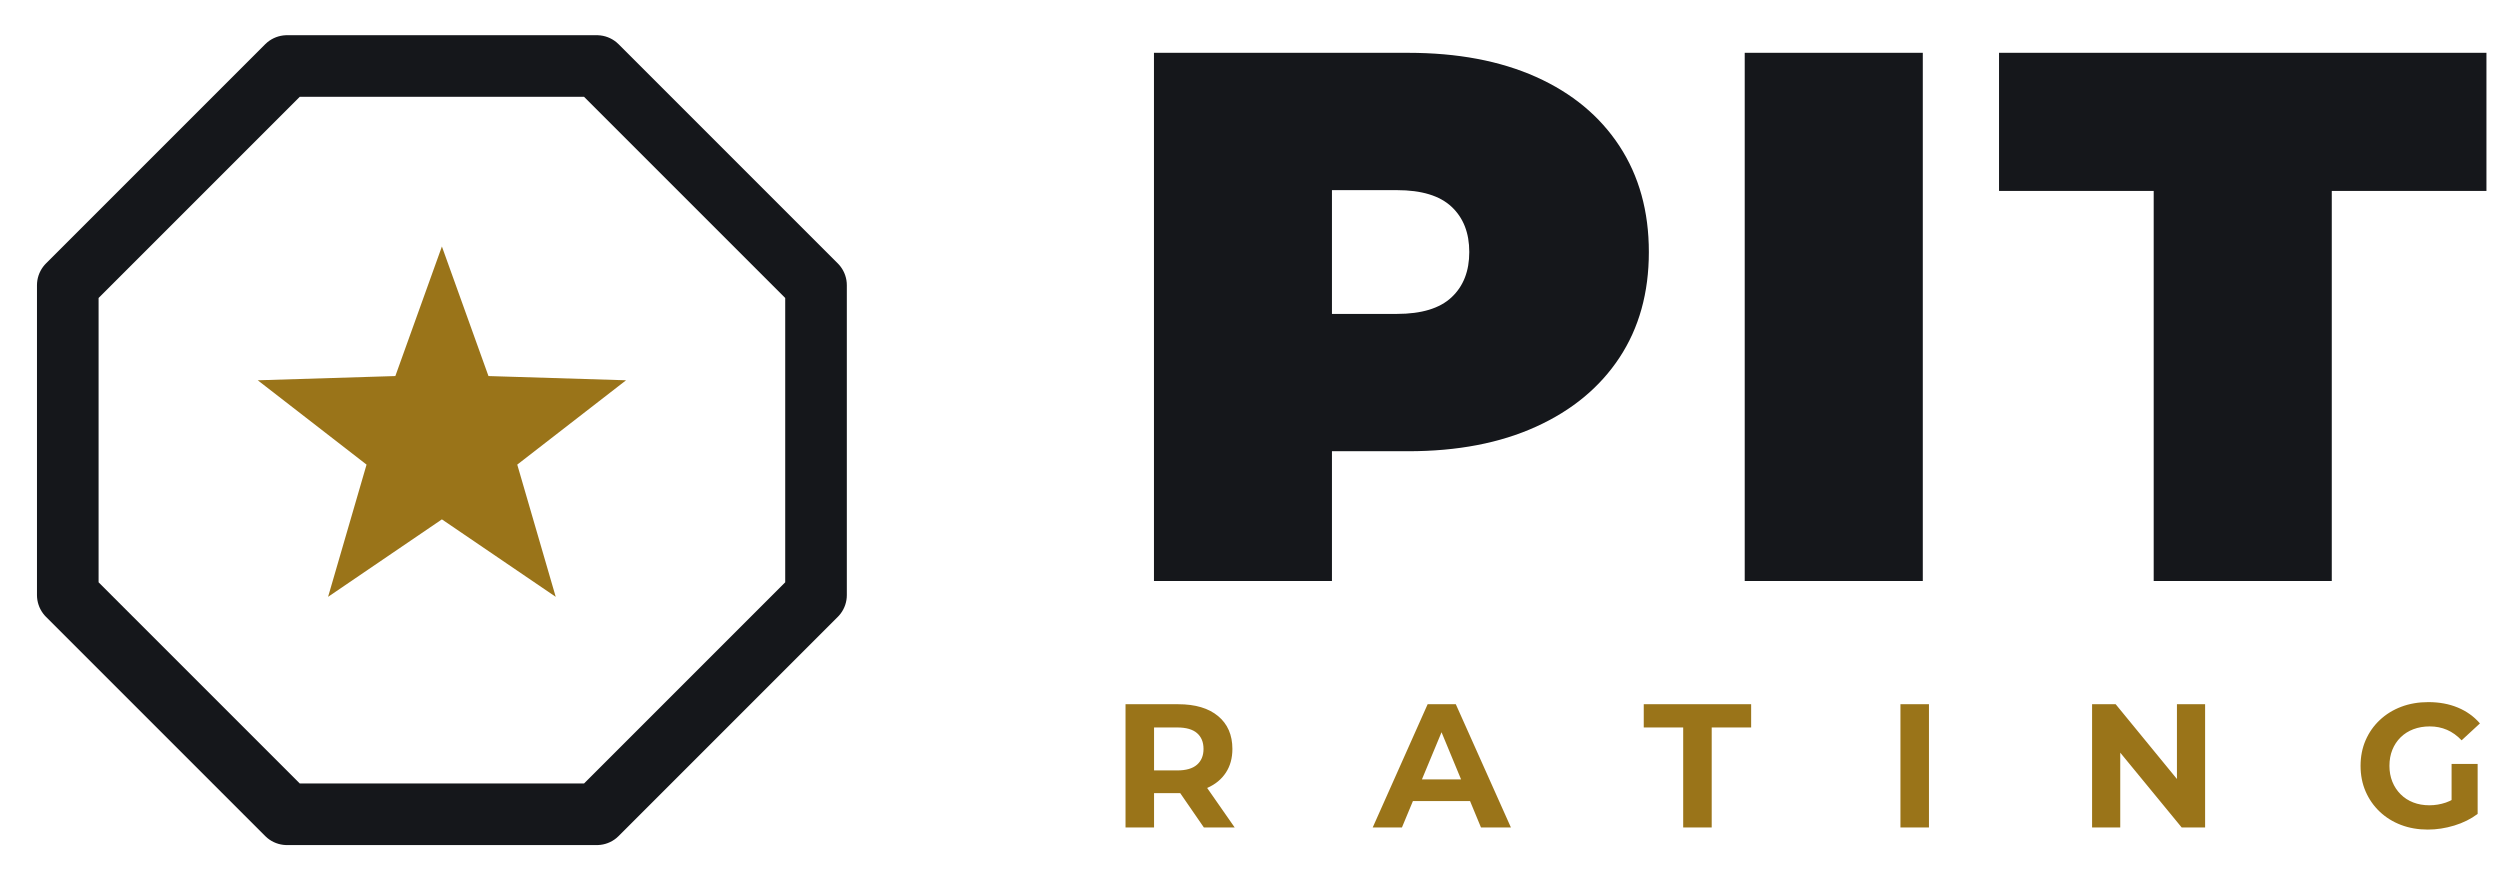
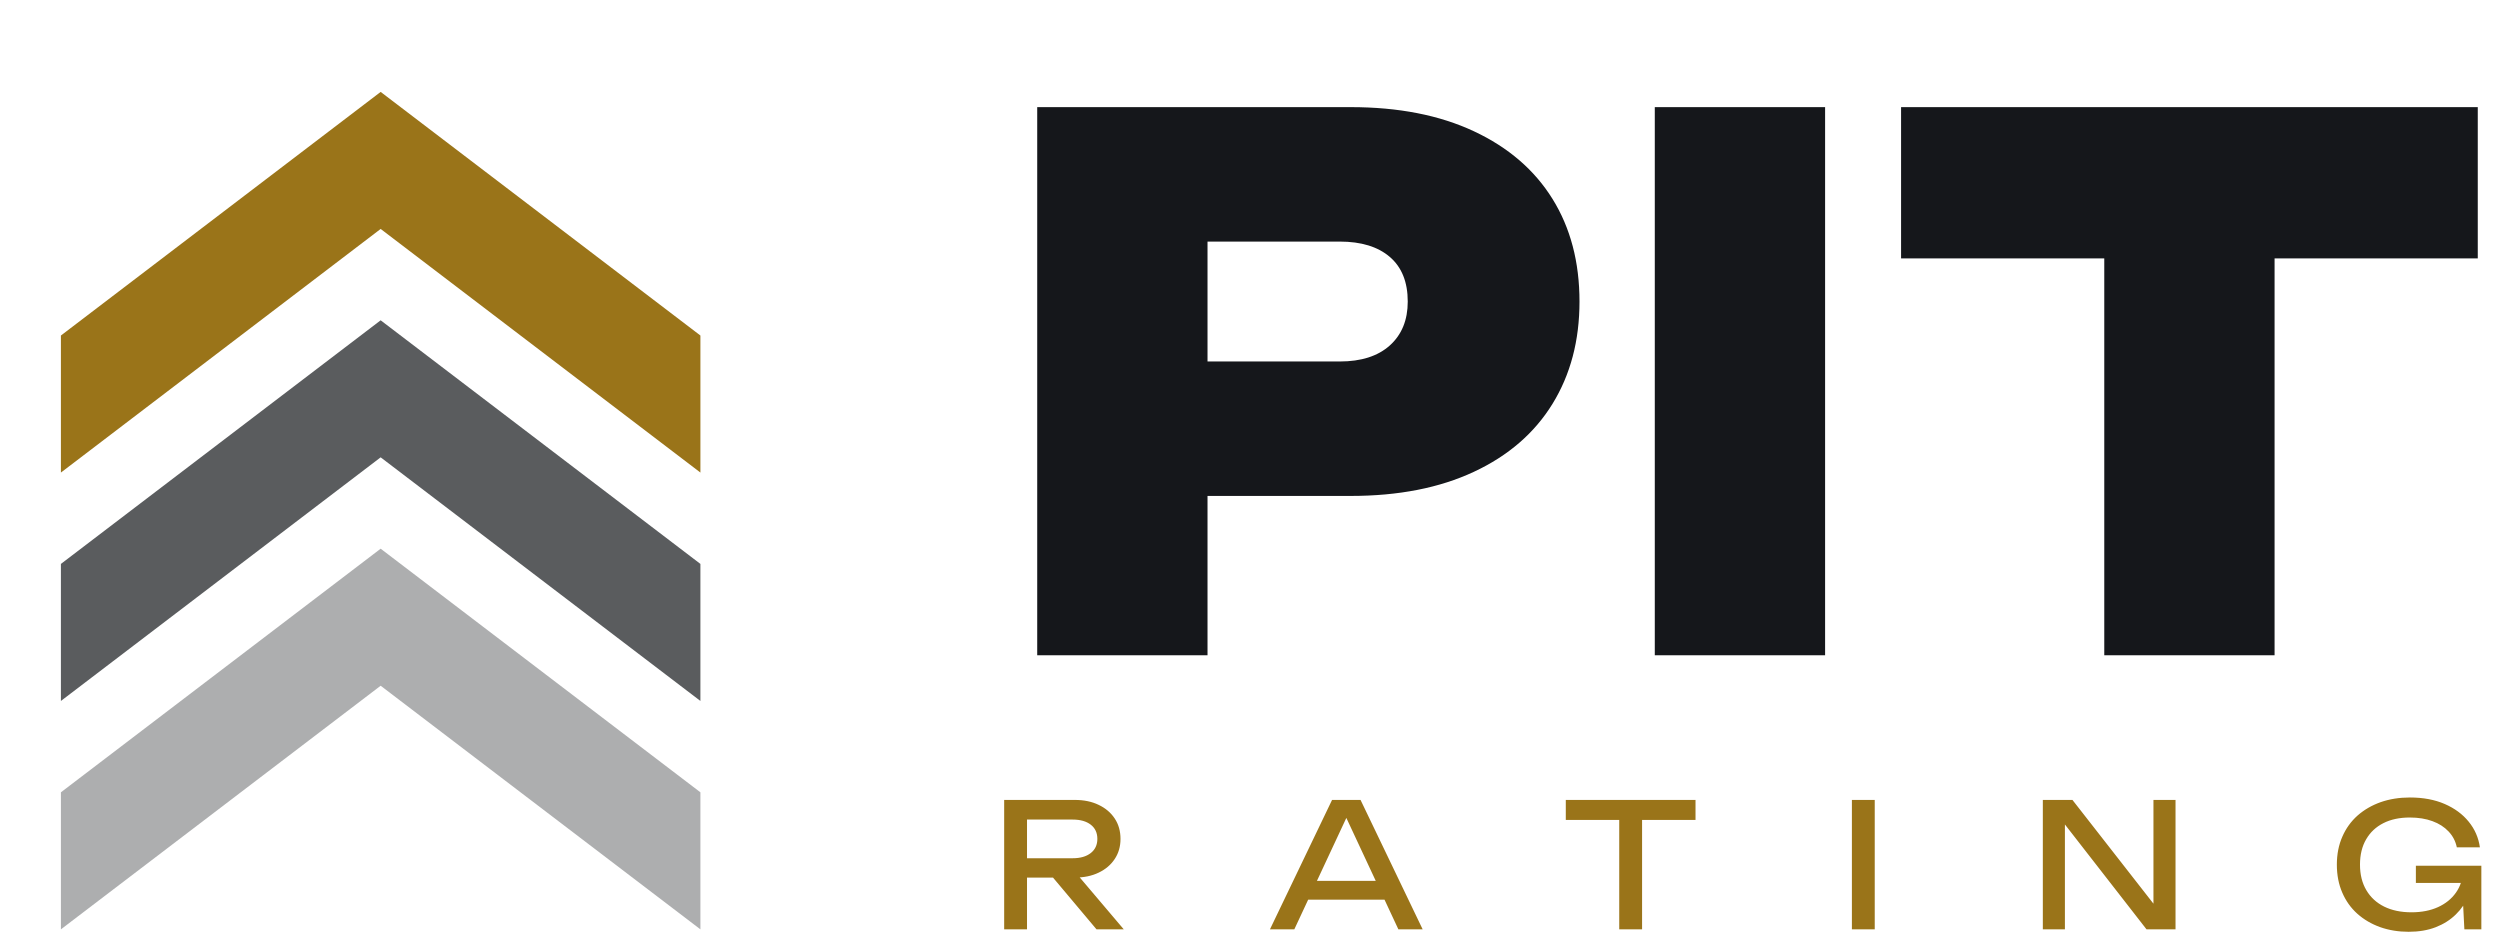
- <svg xmlns="http://www.w3.org/2000/svg" viewBox="0 0 283.60 100.00" width="284" height="100" role="img" aria-label="PIT RATING">
+ <svg xmlns="http://www.w3.org/2000/svg" viewBox="0 0 328.38 124" width="328" height="124" role="img" aria-label="PIT RATING">
  <g transform="translate(0 0) scale(1)">
-     <polygon points="67.6,7.5 92.5,32.4 92.5,67.6 67.6,92.5 32.4,92.5 7.5,67.6 7.5,32.4 32.4,7.5" fill="none" stroke="#15171b" stroke-width="7" stroke-linejoin="round" />
-     <path d="M50 28 L55.29 42.72 L70.92 43.2 L58.56 52.78 L62.93 67.8 L50 59 L37.07 67.8 L41.44 52.78 L29.08 43.2 L44.71 42.72 Z" fill="#9a7419" />
+     <path d="M8 44L50 12 92 44V62L50 30 8 62Z" fill="#9a7419" />
+     <path d="M8 74L50 42 92 74V92L50 60 8 92Z" fill="#15171b" fill-opacity="0.7" />
+     <path d="M8 104L50 72 92 104V122L50 90 8 122Z" fill="#15171b" fill-opacity="0.35" />
  </g>
-   <path d="M130.89 66V6H159.77Q168.17 6 174.3 8.74Q180.43 11.49 183.77 16.59Q187.11 21.69 187.11 28.63Q187.11 35.57 183.77 40.63Q180.43 45.69 174.3 48.47Q168.17 51.26 159.77 51.26H142.11L151.11 42.6V66ZM151.11 44.83 142.11 35.66H158.49Q162.69 35.66 164.7 33.77Q166.71 31.89 166.71 28.63Q166.71 25.37 164.7 23.49Q162.69 21.6 158.49 21.6H142.11L151.11 12.43ZM198 66V6H218.23V66ZM244.46 66V21.69H226.89V6H282.26V21.69H264.69V66Z" fill="#15171b" />
-   <path d="M127.66 94V80H133.64Q136.56 80 138.18 81.35Q139.8 82.7 139.8 85.08Q139.8 86.64 139.06 87.77Q138.32 88.9 136.96 89.5Q135.6 90.1 133.72 90.1H129.46L130.9 88.68V94ZM136.56 94 133.06 88.92H136.52L140.06 94ZM130.9 89.04 129.46 87.52H133.54Q135.04 87.52 135.78 86.87Q136.52 86.22 136.52 85.08Q136.52 83.92 135.78 83.28Q135.04 82.64 133.54 82.64H129.46L130.9 81.1ZM155.74 94 161.98 80H165.18L171.44 94H168.04L162.92 81.64H164.2L159.06 94ZM158.86 91 159.72 88.54H166.92L167.8 91ZM191.01 94V82.64H186.53V80H198.73V82.64H194.25V94ZM215.69 94V80H218.93V94ZM237.46 94V80H240.14L248.4 90.08H247.1V80H250.3V94H247.64L239.36 83.92H240.66V94ZM275.6 94.24Q273.94 94.24 272.55 93.71Q271.16 93.18 270.13 92.2Q269.1 91.22 268.53 89.9Q267.96 88.58 267.96 87Q267.96 85.42 268.53 84.1Q269.1 82.78 270.14 81.8Q271.18 80.82 272.58 80.29Q273.98 79.76 275.66 79.76Q277.52 79.76 279.01 80.38Q280.5 81 281.52 82.18L279.44 84.1Q278.68 83.3 277.78 82.91Q276.88 82.52 275.82 82.52Q274.8 82.52 273.96 82.84Q273.12 83.16 272.51 83.76Q271.9 84.36 271.57 85.18Q271.24 86 271.24 87Q271.24 87.98 271.57 88.8Q271.9 89.62 272.51 90.23Q273.12 90.84 273.95 91.16Q274.78 91.48 275.78 91.48Q276.74 91.48 277.65 91.17Q278.56 90.86 279.42 90.12L281.26 92.46Q280.12 93.32 278.61 93.78Q277.1 94.24 275.6 94.24ZM281.26 92.46 278.3 92.04V86.78H281.26Z" fill="#9a7419" />
+   <path d="M177.42 14Q186.83 14 193.6 17.17Q200.37 20.34 203.92 26.05Q207.47 31.76 207.47 39.54Q207.47 47.22 203.92 52.98Q200.37 58.74 193.6 61.9Q186.83 65.07 177.42 65.07H146.61V47.41H175.98Q180.21 47.41 182.56 45.3Q184.91 43.18 184.91 39.54Q184.91 35.7 182.56 33.68Q180.21 31.66 175.98 31.66H148.53L158.61 21.49V86H136.24V14ZM217.36 14H239.73V86H217.36ZM276.4 23.7H298.77V86H276.4ZM249.71 14H325.46V33.87H249.71Z" fill="#15171b" />
+   <path d="M133.99 112.66H140.9Q142.4 112.66 143.27 111.98Q144.14 111.3 144.14 110.12Q144.14 108.92 143.27 108.25Q142.4 107.58 140.9 107.58H133.56L134.9 105.91V122H131.9V105H141.17Q142.97 105 144.31 105.65Q145.66 106.29 146.42 107.44Q147.18 108.58 147.18 110.12Q147.18 111.62 146.42 112.76Q145.66 113.91 144.31 114.55Q142.97 115.2 141.17 115.2H133.99ZM137.34 114.04H140.86L147.61 122H144.03ZM170.83 118.1V115.63H182.7V118.1ZM178.71 105 186.87 122H183.68L176.27 106.13H177.42L170.01 122H166.81L174.97 105ZM212.69 106.38H215.69V122H212.69ZM205.67 105H222.71V107.63H205.67ZM243.25 105H246.25V122H243.25ZM284.08 120.19 282.86 120.32V105H285.76V122H281.95L270.03 106.68L271.23 106.54V122H268.33V105H272.22ZM324.86 114.61Q324.84 116.2 324.25 117.59Q323.66 118.99 322.57 120.05Q321.48 121.12 319.93 121.72Q318.38 122.32 316.38 122.32Q314.37 122.32 312.64 121.71Q310.92 121.09 309.64 119.95Q308.36 118.8 307.66 117.17Q306.95 115.54 306.95 113.5Q306.95 111.46 307.67 109.83Q308.38 108.2 309.67 107.05Q310.97 105.91 312.71 105.29Q314.46 104.68 316.54 104.68Q319.15 104.68 321.11 105.53Q323.07 106.38 324.27 107.86Q325.47 109.33 325.74 111.23H322.71Q322.46 110.03 321.63 109.15Q320.8 108.26 319.51 107.79Q318.22 107.31 316.52 107.31Q314.52 107.31 313.06 108.05Q311.6 108.79 310.8 110.17Q309.99 111.55 309.99 113.5Q309.99 115.45 310.82 116.85Q311.65 118.26 313.16 119.01Q314.68 119.76 316.75 119.76Q318.74 119.76 320.24 119.08Q321.73 118.4 322.59 117.18Q323.45 115.97 323.52 114.36ZM317.33 115.9V113.64H325.93V122H323.7L323.34 114.95L324.04 115.9Z" fill="#9a7419" />
</svg>
